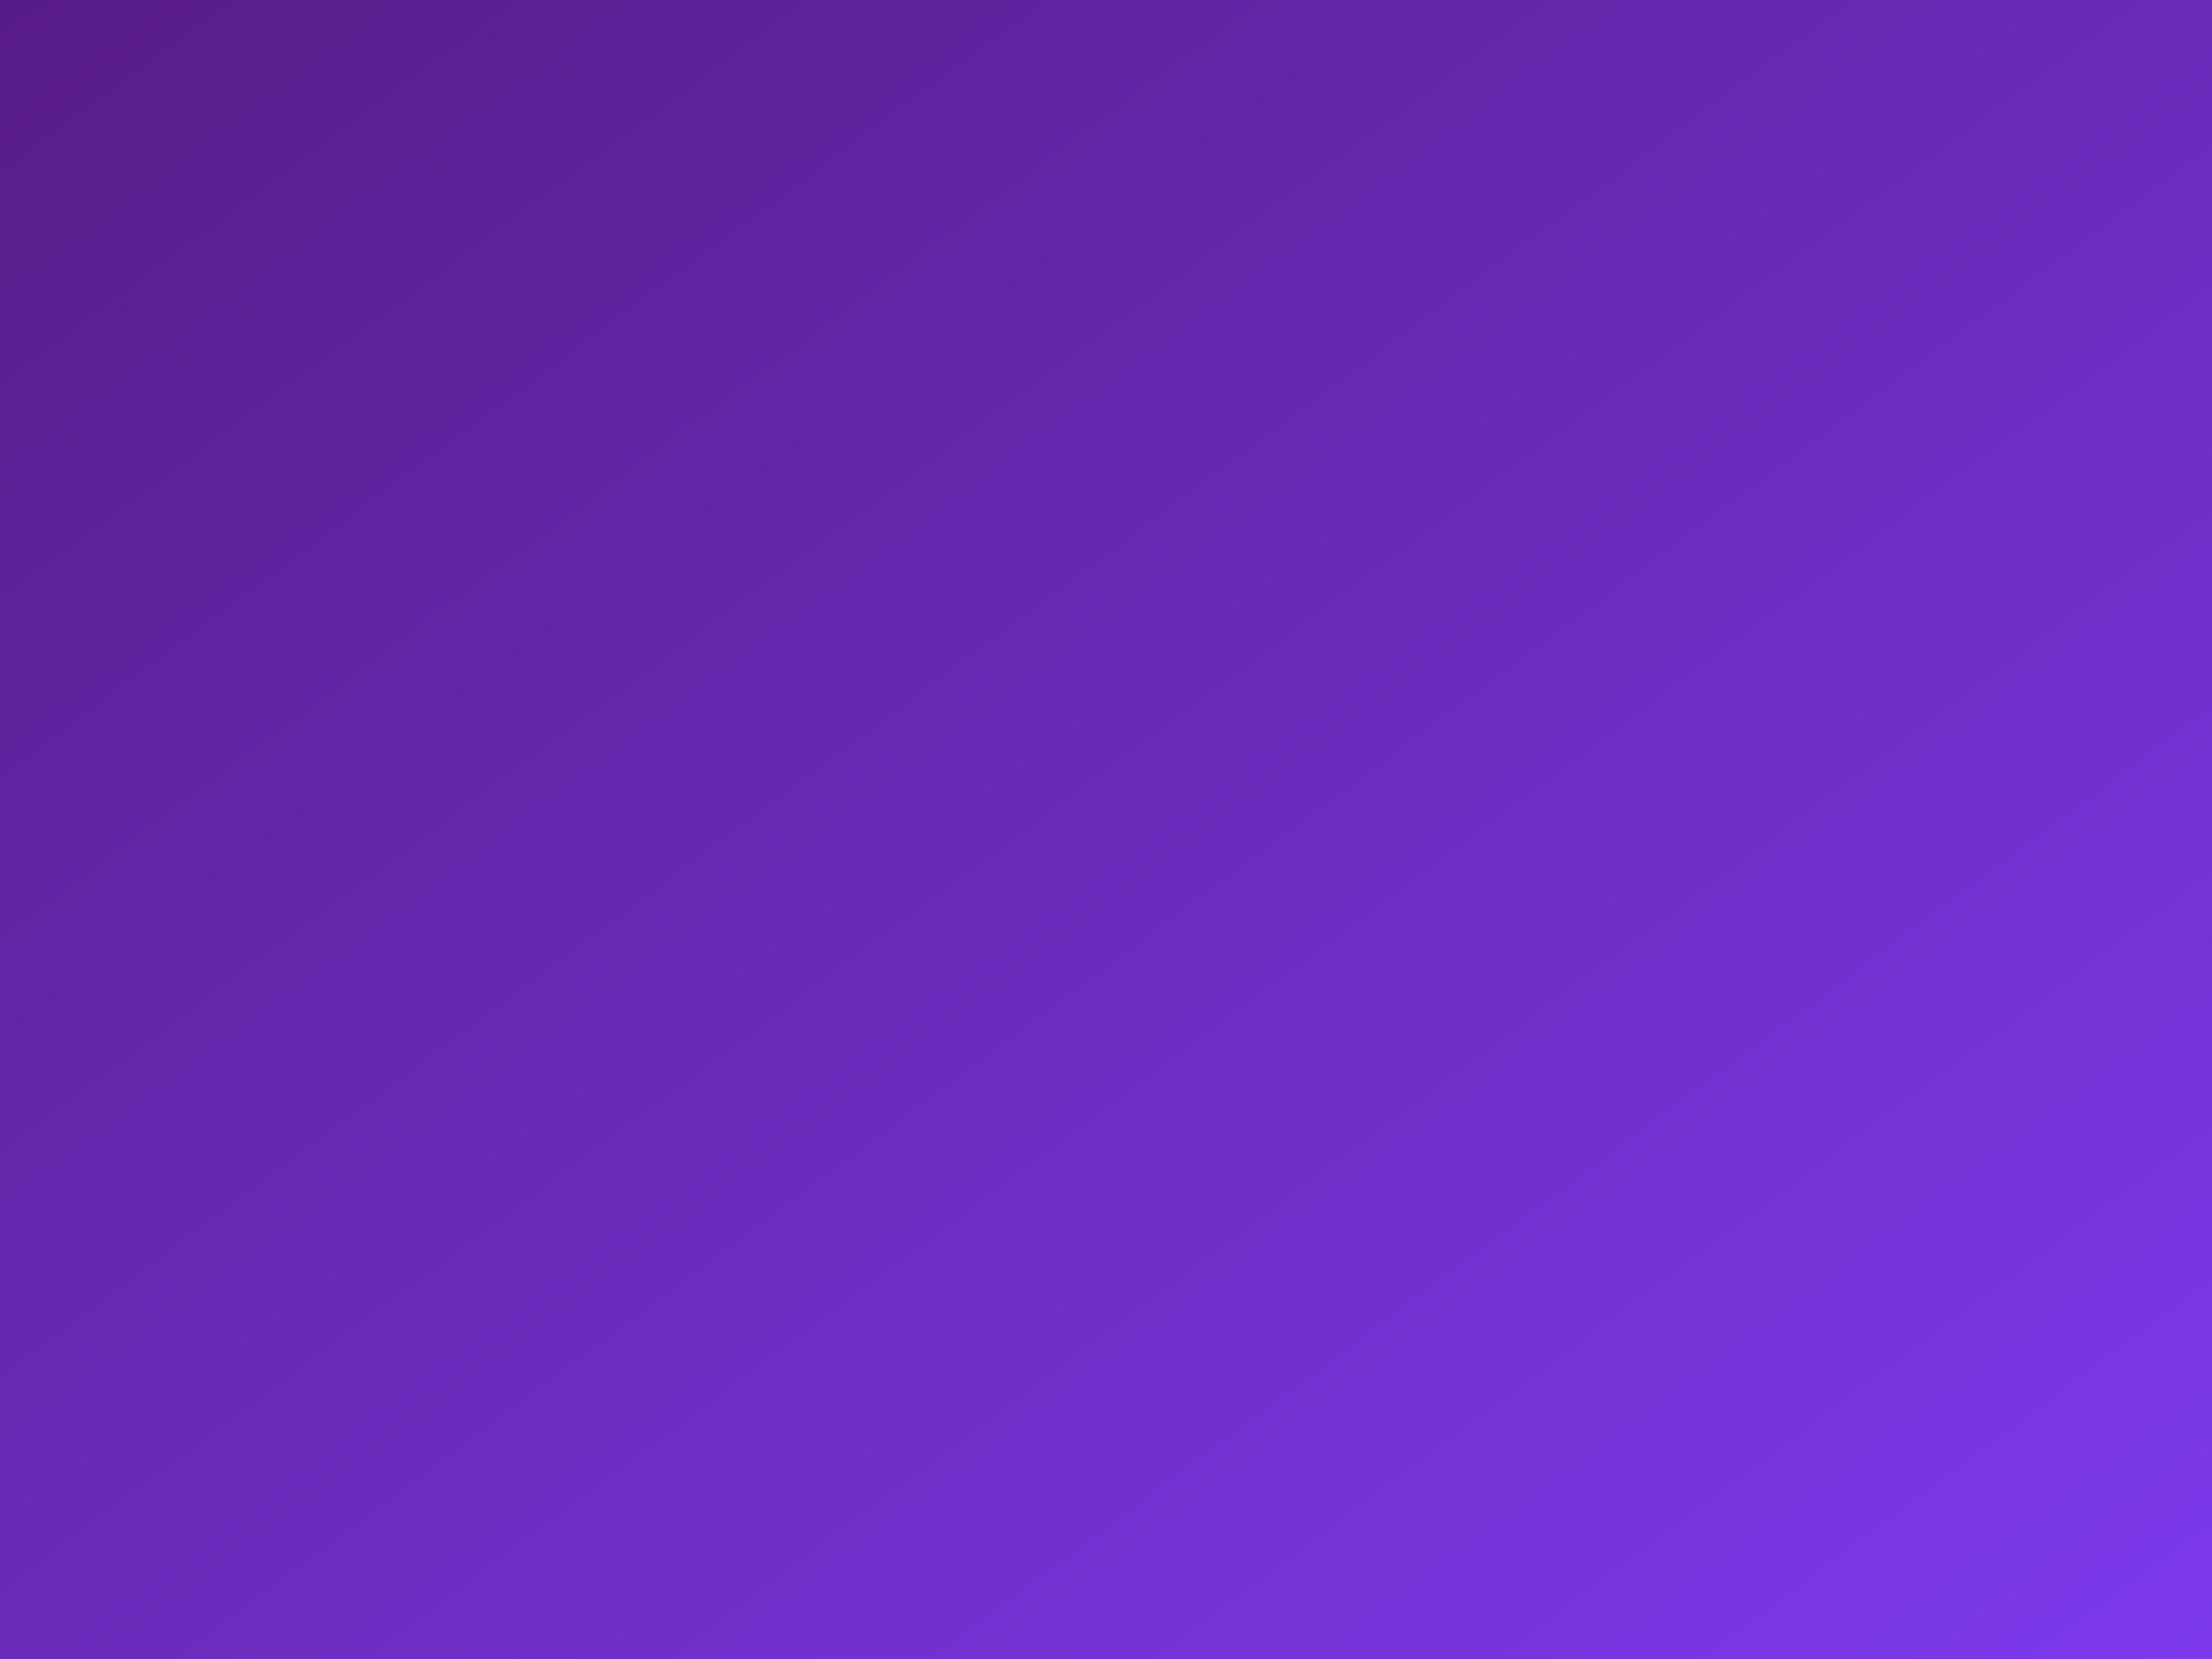
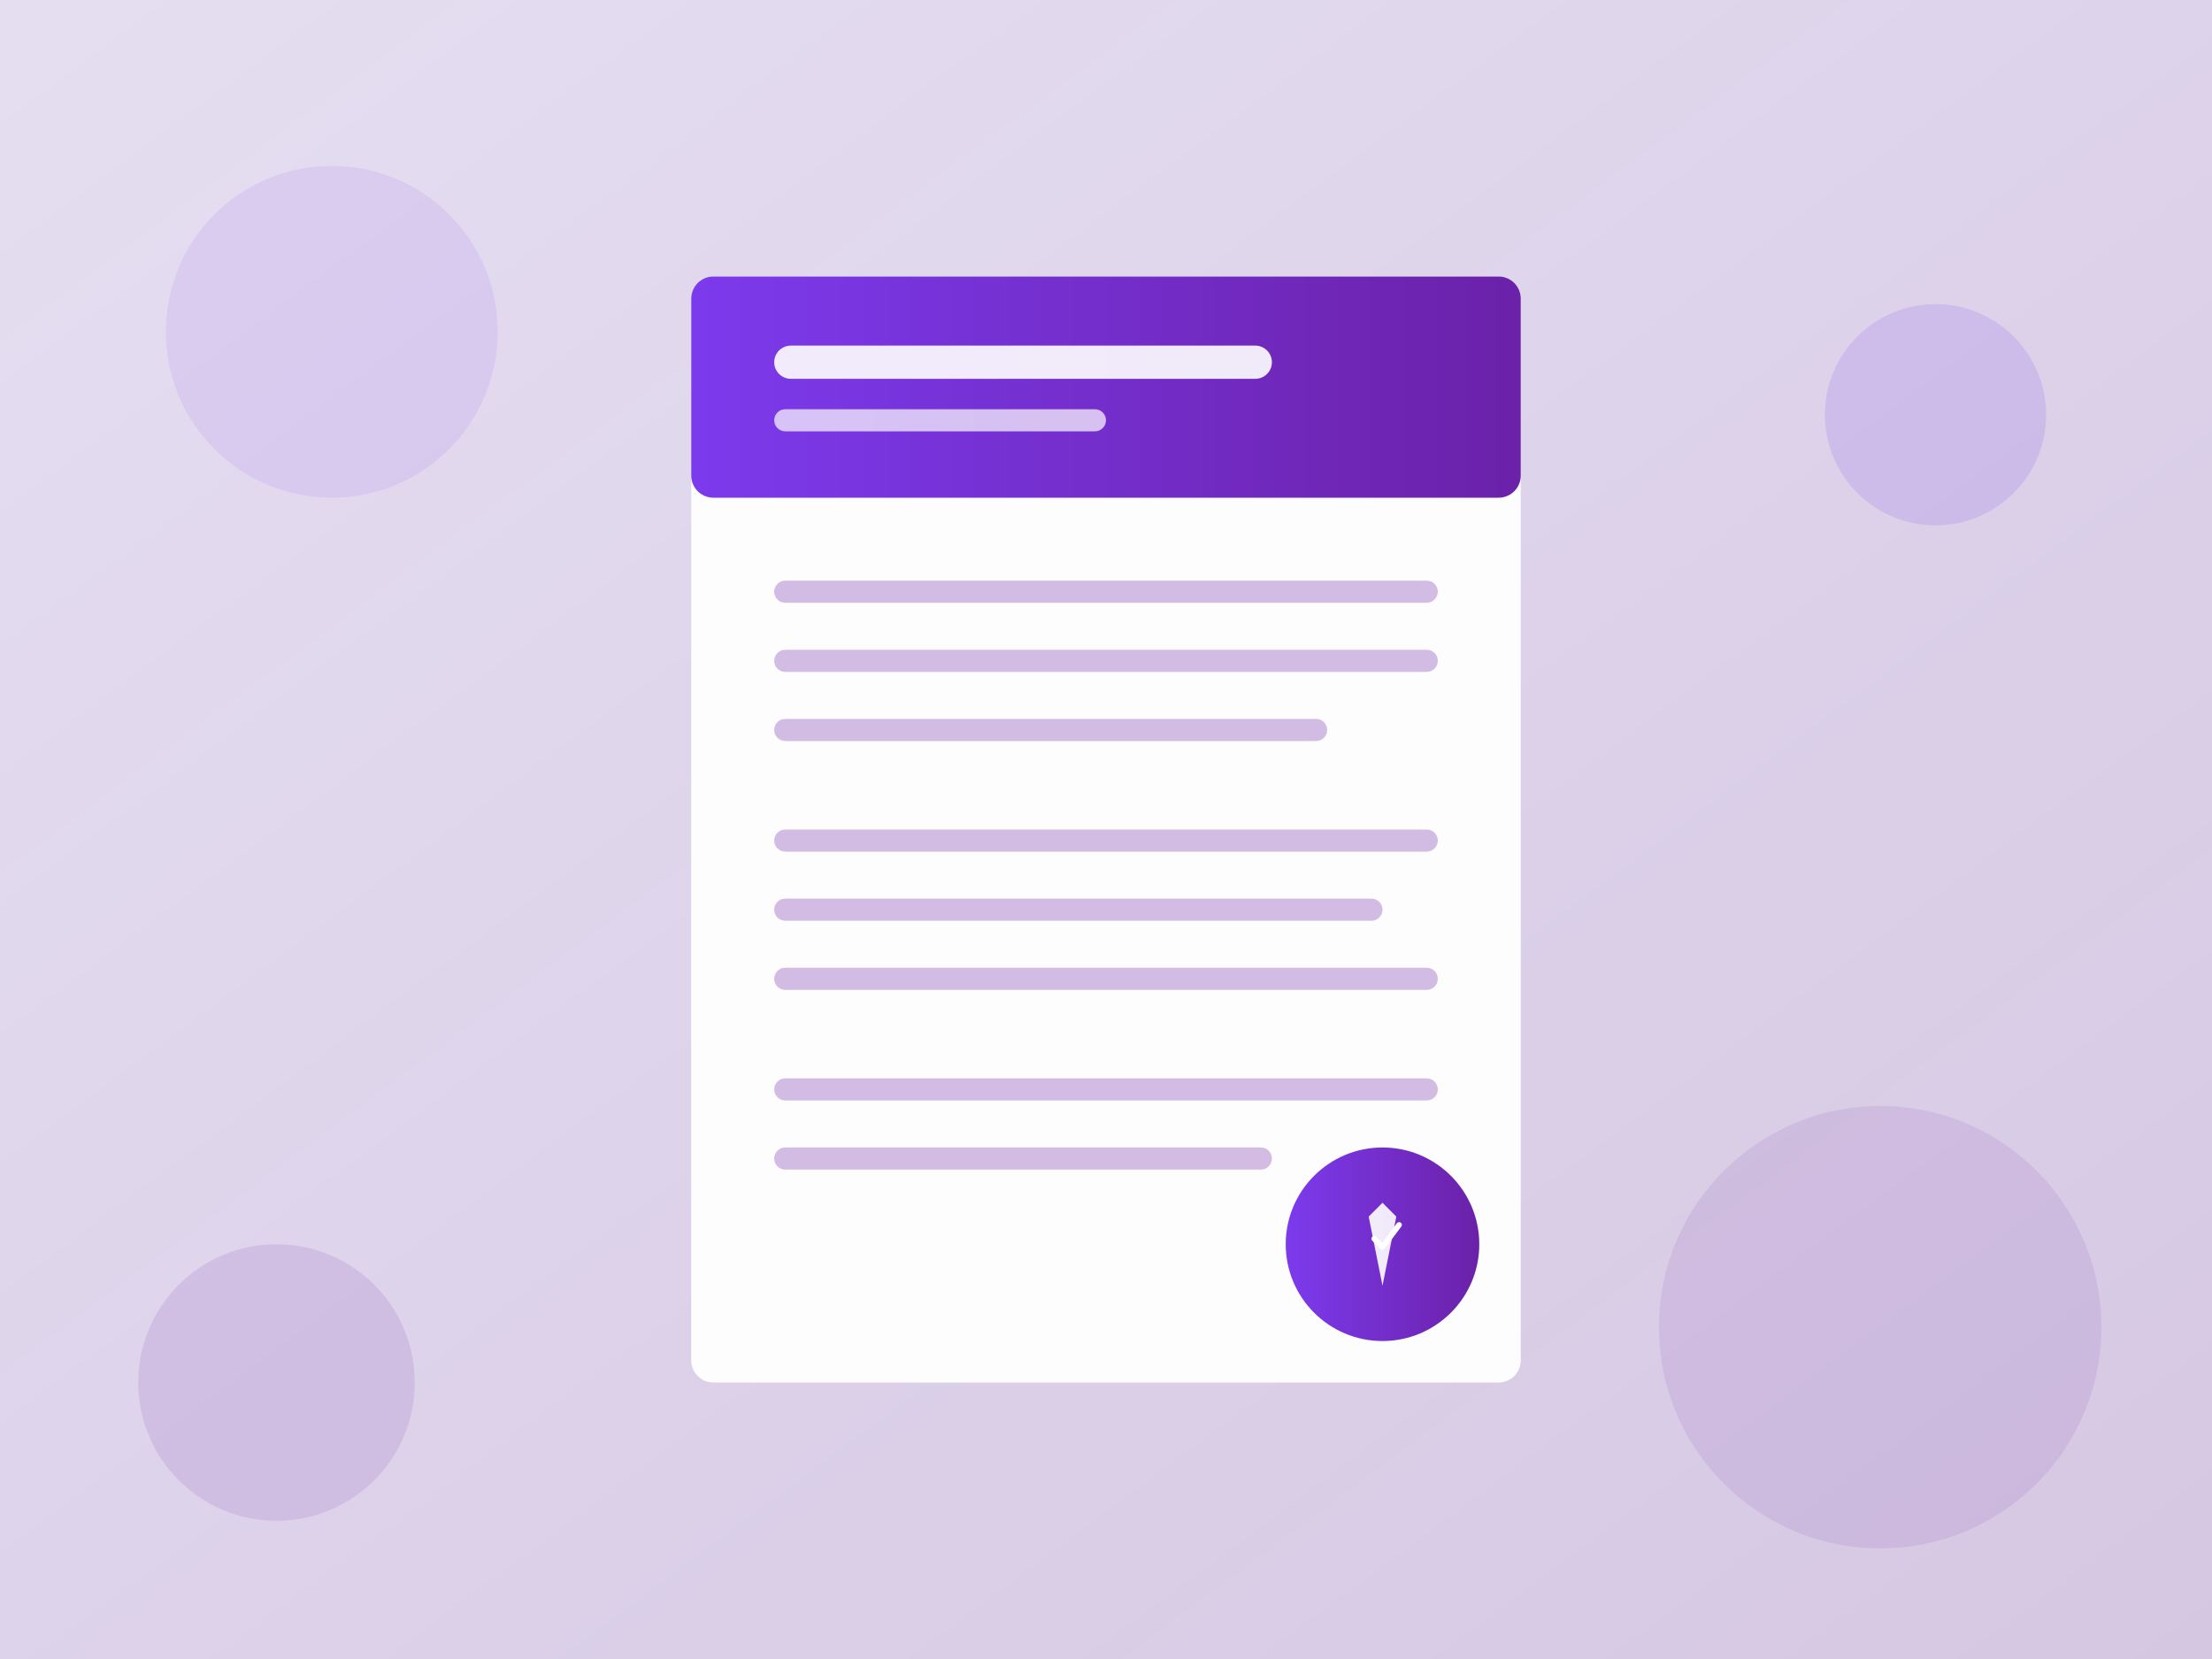
- <svg xmlns="http://www.w3.org/2000/svg" width="800" height="600">
+ <svg xmlns="http://www.w3.org/2000/svg" width="800" height="600" viewBox="0 0 800 600" fill="none">
  <defs>
-     <linearGradient id="gradfeaturedresourcejpeg" x1="0%" y1="0%" x2="100%" y2="100%">
-       <stop offset="0%" style="stop-color:#581c87;stop-opacity:1" />
-       <stop offset="100%" style="stop-color:#7c3aed;stop-opacity:1" />
+     <linearGradient id="bg-gradient" x1="0%" y1="0%" x2="100%" y2="100%">
+       <stop offset="0%" style="stop-color:#7c3aed;stop-opacity:0.1" />
+       <stop offset="100%" style="stop-color:#6b21a8;stop-opacity:0.2" />
+     </linearGradient>
+     <linearGradient id="accent-gradient" x1="0%" y1="0%" x2="100%" y2="0%">
+       <stop offset="0%" style="stop-color:#7c3aed;stop-opacity:1" />
+       <stop offset="100%" style="stop-color:#6b21a8;stop-opacity:1" />
    </linearGradient>
  </defs>
-   <rect width="800" height="600" fill="url(#gradfeaturedresourcejpeg)" />
+   <rect width="800" height="600" fill="url(#bg-gradient)" />
+   <g transform="translate(250, 100)">
+     <rect x="0" y="0" width="300" height="400" rx="8" fill="white" opacity="0.95" />
+     <rect x="0" y="0" width="300" height="80" rx="8" fill="url(#accent-gradient)" />
+     <rect x="30" y="25" width="180" height="12" rx="6" fill="white" opacity="0.9" />
+     <rect x="30" y="48" width="120" height="8" rx="4" fill="white" opacity="0.7" />
+     <rect x="30" y="110" width="240" height="8" rx="4" fill="#6b21a8" opacity="0.3" />
+     <rect x="30" y="135" width="240" height="8" rx="4" fill="#6b21a8" opacity="0.3" />
+     <rect x="30" y="160" width="200" height="8" rx="4" fill="#6b21a8" opacity="0.3" />
+     <rect x="30" y="200" width="240" height="8" rx="4" fill="#6b21a8" opacity="0.3" />
+     <rect x="30" y="225" width="220" height="8" rx="4" fill="#6b21a8" opacity="0.3" />
+     <rect x="30" y="250" width="240" height="8" rx="4" fill="#6b21a8" opacity="0.3" />
+     <rect x="30" y="290" width="240" height="8" rx="4" fill="#6b21a8" opacity="0.3" />
+     <rect x="30" y="315" width="180" height="8" rx="4" fill="#6b21a8" opacity="0.3" />
+     <g transform="translate(220, 320)">
+       <circle cx="30" cy="30" r="35" fill="url(#accent-gradient)" />
+       <path d="M 30 15 L 35 20 L 30 45 L 25 20 Z" fill="white" opacity="0.9" />
+       <path d="M 27 28 L 30 31 L 36 23" stroke="white" stroke-width="2" stroke-linecap="round" stroke-linejoin="round" fill="none" />
+     </g>
+   </g>
+   <circle cx="120" cy="120" r="60" fill="#7c3aed" opacity="0.1" />
+   <circle cx="680" cy="480" r="80" fill="#6b21a8" opacity="0.1" />
+   <circle cx="700" cy="150" r="40" fill="#7c3aed" opacity="0.15" />
+   <circle cx="100" cy="500" r="50" fill="#6b21a8" opacity="0.12" />
</svg>
